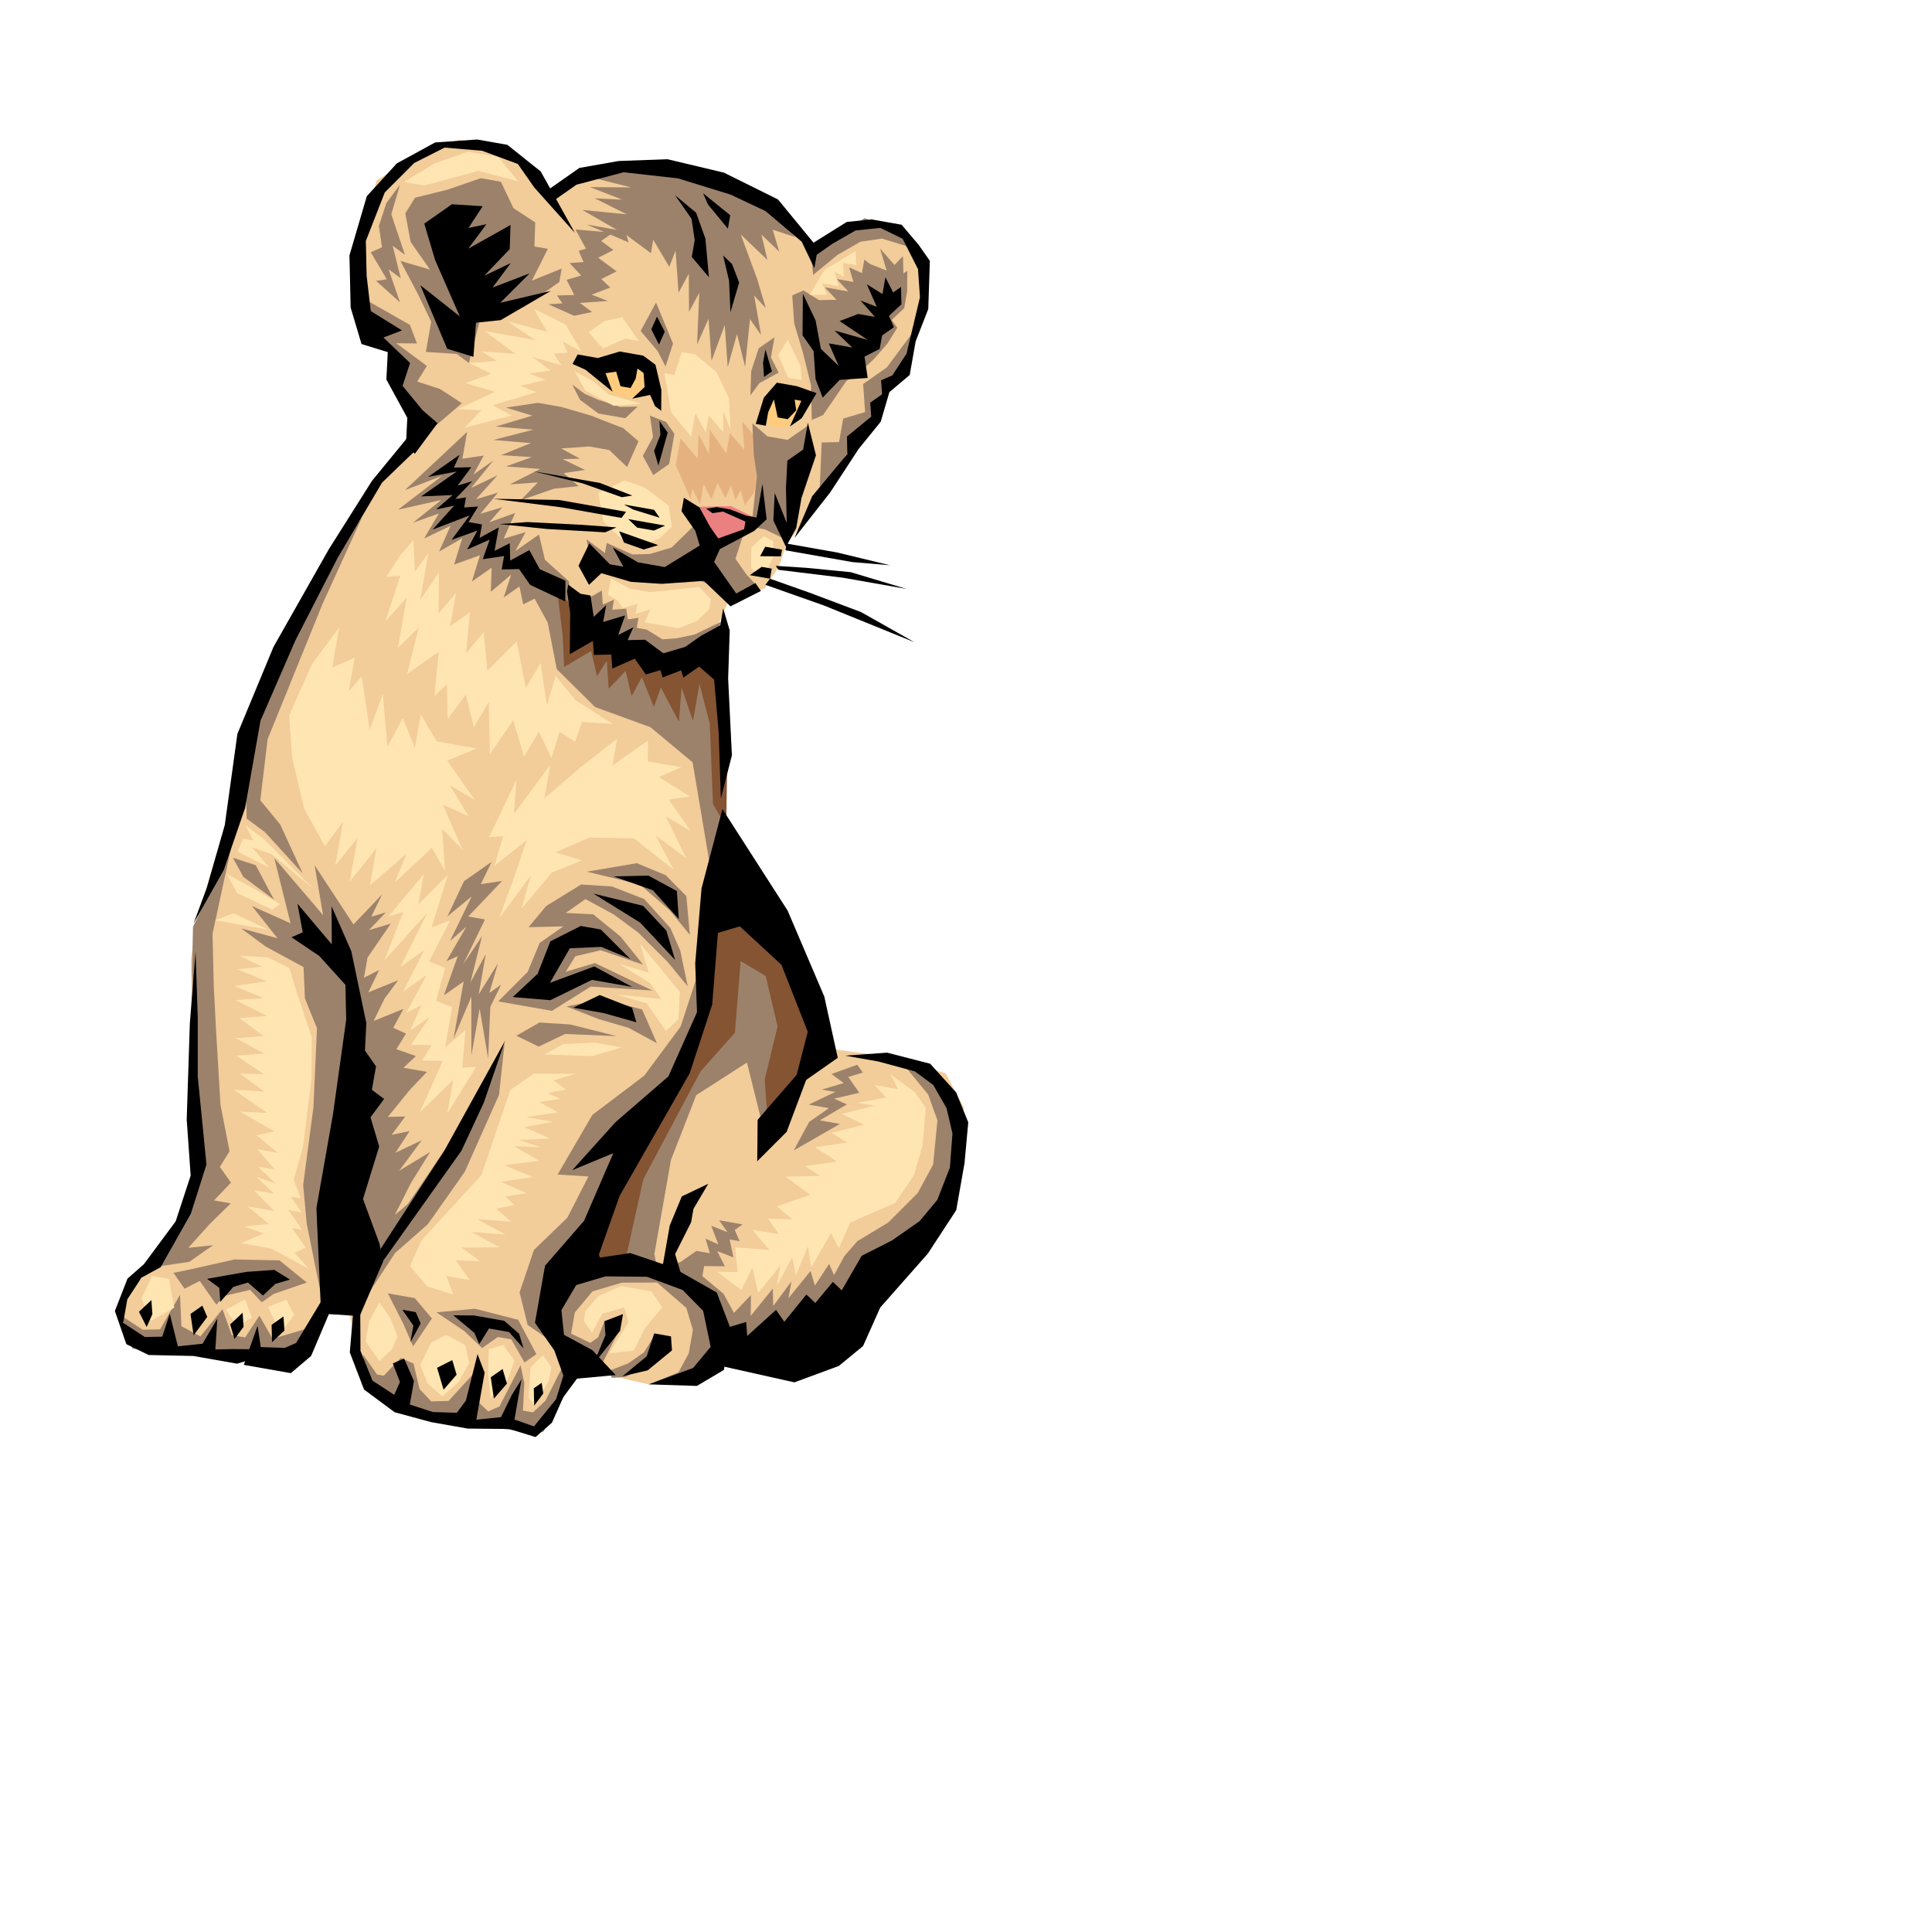
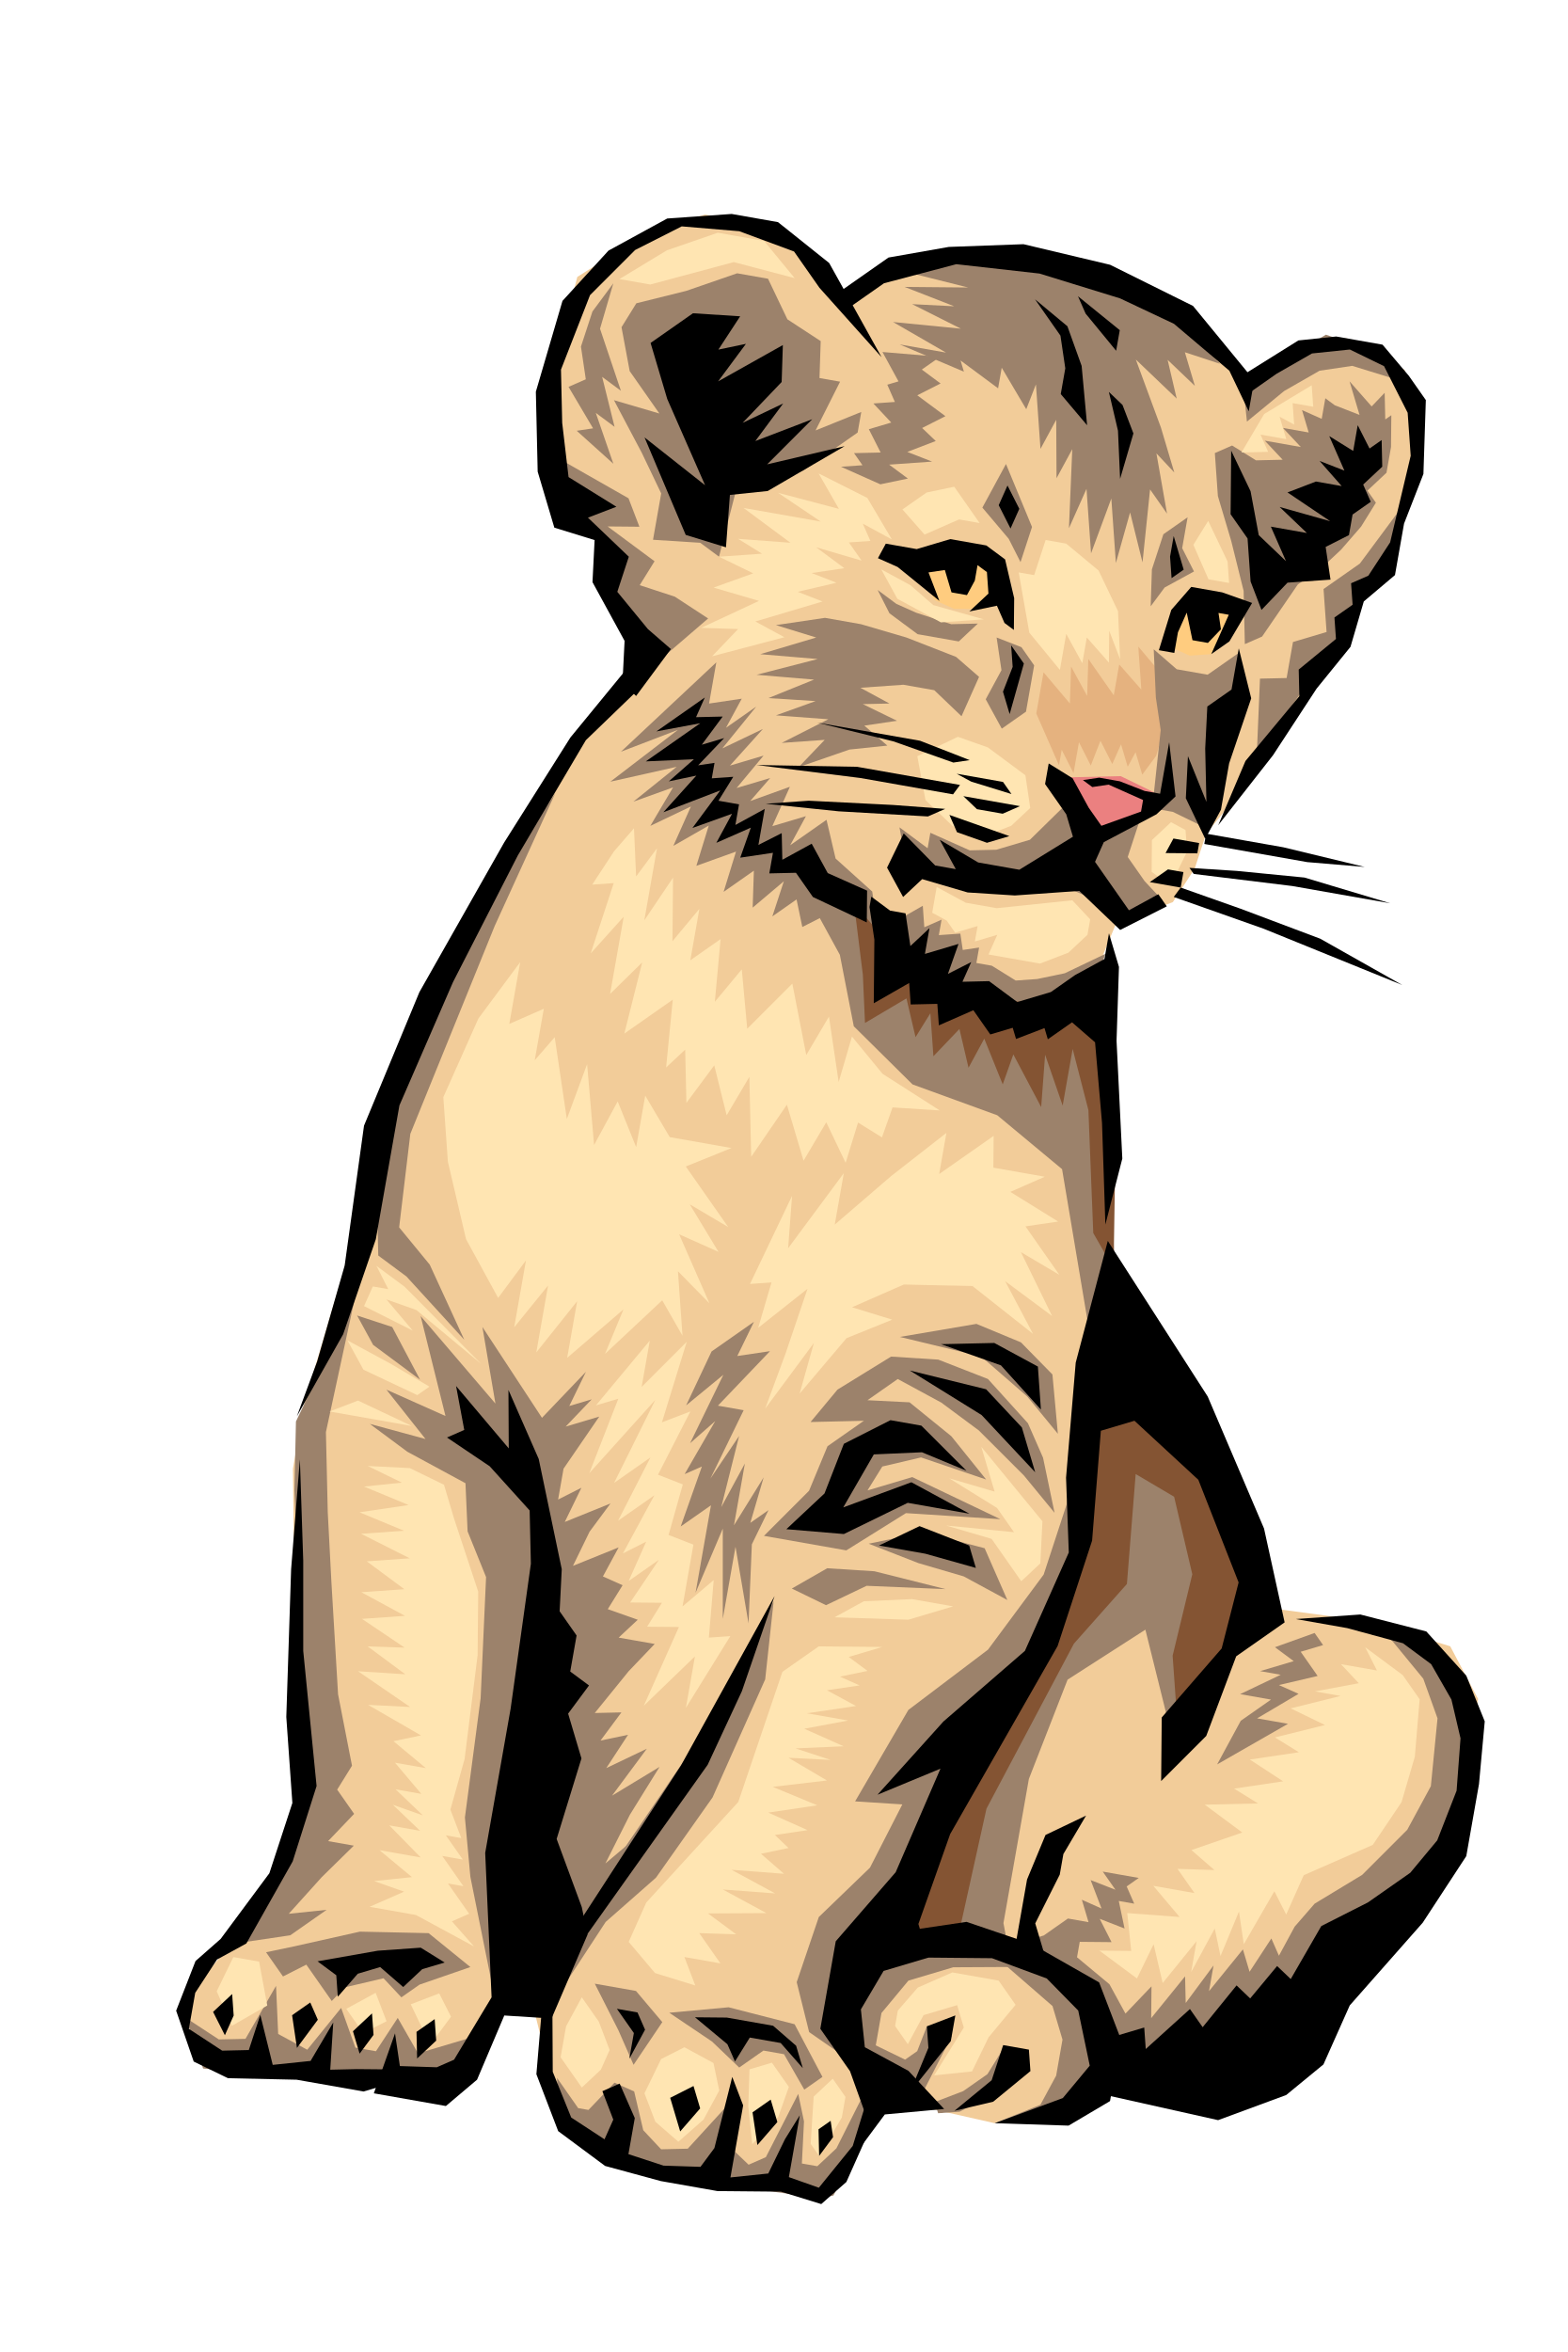
- <svg xmlns="http://www.w3.org/2000/svg" width="15cm" height="15cm">
+ <svg xmlns="http://www.w3.org/2000/svg" viewBox="0 0 300 450">
  <g transform="rotate(10) scale(1) translate(100, 10)">
    <polygon fill="#f2cc99" points="69,18 82,8 99,3 118,5 135,12 149,21 156,13 165,9 177,13 183,28 180,50 164,91 155,107 154,114 151,121 141,127 139,136 155,206 157,251 126,342 133,357 128,376 83,376 75,368 67,350 61,350 53,369 4,369 2,361 5,354 12,342 16,321 4,257 4,244 7,218 9,179 26,127 43,93 32,77 30,70 24,67 16,49 17,35 18,23 30,12 40,7 53,7 62,12" />
    <polygon fill="#e5b27f" points="142,79 136,74 138,82 133,78 133,84 127,78 128,85 124,80 125,87 119,82 119,90 125,99 125,96 128,100 128,94 131,98 132,93 135,97 136,93 138,97 139,94 141,98 143,94 144,85" />
    <polygon fill="#eb8080" points="127,101 132,100 137,99 144,101 143,105 135,110" />
    <polygon fill="#f2cc99" points="178,229 157,248 139,296 126,349 137,356 158,357 183,342 212,332 235,288 235,261 228,252 212,250 188,251" />
    <g fill="#9c826b">
      <polygon points="56,229 48,241 48,250 57,281 63,325 71,338 81,315 76,321 79,311 83,301 75,308 80,298 73,303 76,296 71,298 74,292 69,293 74,284 78,278 71,278 74,274 68,273 70,268 66,267 68,261 60,266 62,259 65,253 57,258 59,251 55,254 55,248 60,237 54,240 58,234 54,236" />
      <polygon points="74,363 79,368 81,368 85,362 89,363 92,370 96,373 101,372 108,361 110,371 113,373 116,371 120,358 122,363 123,371 126,371 129,367 132,357 135,361 130,376 127,377 94,378 84,376 76,371" />
      <polygon points="212,250 219,251 228,258 236,270 235,287 225,304 205,332 177,343 171,352 158,357 166,352 168,346 168,339 165,333 155,327 155,323 161,320 165,316 169,316 167,312 171,313 168,308 173,309 170,306 177,306 175,308 177,311 174,311 176,316 171,315 174,319 168,320 168,323 175,327 179,332 183,326 184,332 189,323 190,328 194,320 194,325 199,316 201,320 204,313 206,316 208,310 211,305 219,298 226,288 229,279 228,266 224,259 217,253" />
      <polygon points="151,205 151,238 149,252 141,268 128,282 121,301 130,300 126,313 118,324 116,337 120,346 133,352 133,340 137,333 145,329 156,327 153,319 153,291 157,271 170,259 178,277 193,250 174,216" />
      <polygon points="78,127 90,142 95,155 108,164 125,167 139,175 150,206 152,191 141,140 121,148 100,136" />
      <polygon points="21,58 35,63 38,68 32,69 42,74 40,79 47,80 54,83 45,94 34,81 32,73 24,66" />
      <polygon points="71,34 67,34 66,27 59,24 54,17 48,17 39,22 30,26 28,31 31,39 38,46 29,45 36,54 41,61 41,70 50,69 54,71 55,58 67,52 76,43 76,39 68,44" />
      <polygon points="139,74 141,83 143,89 144,104 148,104 155,106 154,86 157,77 155,72 150,77 144,77" />
      <polygon points="105,44 102,53 108,58 111,62 112,55" />
      <polygon points="141,48 141,54 144,58 139,62 137,66 136,59 137,52" />
      <polygon points="98,135 104,130 105,134 108,132 108,135 112,134 113,137 116,136 116,139 119,139 124,141 128,140 133,138 140,133 139,140 126,146 104,144" />
      <polygon points="97,116 103,119 103,116 111,118 116,117 122,114 127,107 135,111 142,107 141,114 145,118 149,121 145,125 140,124 127,121 113,125 100,124" />
      <polygon points="147,33 152,35 157,34 153,31 160,31 156,28 161,28 159,24 163,25 163,21 165,22 170,23 167,17 172,21 174,18 175,23 176,22 177,28 177,33 174,37 176,39 174,44 171,49 168,53 164,57 159,68 156,70 154,60 150,51 146,43 144,35" />
      <polygon points="85,72 89,74 93,75 100,76 105,75 102,79 94,79 88,76" />
      <polygon points="86,214 79,221 76,232 82,225 78,239 82,234 78,245 81,243 79,255 84,250 84,267 87,254 90,271 90,257 95,271 93,256 95,249 92,252 93,243 89,253 89,241 86,250 87,236 83,245 87,231 82,231 90,219 84,221" />
    </g>
    <g fill="#ffcc7f">
      <polygon points="93,68 96,72 100,73 106,72 108,66 105,63 100,62" />
      <polygon points="144,64 142,68 142,73 146,74 150,73 154,64 149,62" />
    </g>
    <g fill="#9c826b">
      <polygon points="57,91 42,111 52,105 41,117 53,112 46,120 53,116 50,124 57,119 55,127 61,122 60,130 67,126 66,134 71,129 72,136 77,130 76,137 80,133 82,138 86,135 96,135 94,129 86,124 83,117 77,123 79,117 73,120 75,112 68,116 71,111 65,114 69,107 63,110 68,102 61,107 66,98 61,103 63,97 57,99" />
      <polygon points="83,79 76,79 67,82 75,83 65,88 76,87 65,92 76,91 68,96 77,95 70,99 80,98 72,104 80,102 76,108 85,103 92,101 87,98 93,96 86,94 91,93 85,91 93,89 99,89 105,93 107,85 102,82 92,80" />
      <polygon points="109,77 111,83 109,89 113,94 117,90 117,81 114,78" />
      <polygon points="122,128 127,126 134,127 136,129 134,130 130,128 124,129" />
      <polygon points="78,27 82,32 80,33 82,36 78,37 82,40 78,42 81,46 76,47 78,49 74,50 82,52 87,50 83,48 91,46 86,45 91,42 88,40 92,37 86,34 90,31 86,29 89,26" />
      <polygon points="82,17 92,20 79,21 90,25 81,25 94,28 93,26 101,30 101,26 107,33 108,28 111,40 113,34 115,45 117,39 119,54 121,46 124,58 126,47 129,59 130,49 134,58 133,44 137,48 133,37 137,40 133,32 126,20 135,26 132,19 138,23 135,17 142,18 132,11 116,6 94,6 78,11 92,12 80,14 90,16" />
      <polygon points="142,234 132,227 124,223 115,220 110,225 118,224 127,229 135,236 122,234 115,237 113,242 121,238 139,243 121,245 111,254 95,254 102,244 104,235 110,229 100,231 104,224 113,216 122,215 132,217 141,224 145,230 149,240" />
      <polygon points="115,252 125,248 137,249 143,258 134,255 125,254" />
      <polygon points="114,212 130,213 140,219 147,225 144,214 137,209 128,207" />
      <polygon points="102,263 108,258 117,257 131,258 116,260 109,265" />
      <polygon points="51,241 35,224 40,238 23,224 31,242 19,239 28,247 17,246 25,250 37,254 39,263 44,271 47,294 48,317 51,328 60,351 60,323 53,262 47,246" />
      <polygon points="2,364 9,367 14,366 18,355 20,364 26,366 31,357 35,364 39,364 42,357 47,363 53,360 59,357 54,369 7,373" />
      <polygon points="7,349 19,345 25,339 18,341 23,333 28,326 23,326 27,320 23,316 25,311 20,298 15,277 12,264 9,249 10,223 3,248 5,261 15,307 17,326 11,343" />
      <polygon points="11,226 15,231 25,236 18,227" />
      <polygon points="13,214 19,217 32,227 23,214 16,208 15,190 24,148 31,121 24,137 14,170 8,189" />
      <polygon points="202,254 195,258 199,260 193,263 197,263 190,268 196,268 191,273 188,282 200,272 194,272 201,266 197,265 204,262 200,258 204,256" />
    </g>
    <g fill="#845433">
      <polygon points="151,213 165,212 179,225 189,246 187,262 179,275 176,263 177,247 171,233 163,230 165,251 157,264 146,298 145,321 133,326 143,285 154,260 153,240" />
      <polygon points="91,132 95,145 97,154 104,148 107,155 109,150 111,158 115,152 118,159 120,153 125,161 126,155 133,164 132,154 137,163 137,152 142,163 147,186 152,192 148,167 141,143 124,145 105,143" />
    </g>
    <g fill="#9c826b">
      <polygon points="31,57 23,52 26,51 20,44 23,42 21,36 22,29 25,23 24,32 30,43 26,41 30,50 26,48" />
      <polygon points="147,21 149,28 155,21 161,16 167,14 175,15 173,11 161,9" />
      <polygon points="181,39 175,51 169,57 171,65 165,68 165,75 160,76 162,91 171,71 180,51" />
      <polygon points="132,346 139,348 141,346 142,341 147,342 143,355 133,350" />
      <polygon points="146,355 151,352 155,348 157,343 160,349 151,356 147,357" />
      <polygon points="99,266 100,281 94,305 86,322 78,332 72,346 73,331 91,291" />
      <polygon points="20,347 32,342 45,340 54,345 45,350 42,353 38,350 31,353 29,356 23,350 19,353 15,349" />
      <polygon points="78,344 86,344 92,349 88,358 84,352" />
      <polygon points="93,347 104,344 117,345 124,354 121,357 116,351 112,351 108,355 102,351" />
    </g>
    <g fill="#000000">
      <polygon points="105,12 111,18 113,24 113,29 119,34 116,23 112,16" />
      <polygon points="122,27 125,34 127,43 128,34 125,29" />
      <polygon points="115,13 122,19 122,15 113,10" />
    </g>
    <g fill="#ffe5b2">
      <polygon points="116,172 107,182 98,193 98,183 90,199 89,189 84,207 88,206 87,215 95,206 93,219 91,230 98,216 97,226 104,214 112,209 104,208 113,202 126,200 139,207 132,198 142,203 134,192 142,195 134,187 140,185 130,181 136,177 126,177 125,171 116,180" />
      <polygon points="74,220 67,230 67,221 59,235 63,233 60,248 70,232 65,249 71,243 67,256 73,250 69,262 73,259 71,267 76,262 72,271 78,270 76,275 82,274 78,290 86,279 86,289 92,274 88,275 87,264 82,270 82,258 77,257 78,247 73,246 77,233 72,236" />
      <polygon points="133,230 147,242 148,250 145,254 138,247 129,246 142,245 138,241 128,237 137,238" />
      <polygon points="133,261 125,261 116,263 111,267 125,265" />
      <polygon points="121,271 109,273 103,279 99,305 92,316 85,327 83,335 89,340 97,341 94,336 101,336 96,331 103,330 97,327 108,325 99,322 109,321 100,318 110,317 105,314 110,312 107,310 113,308 105,306 114,303 105,301 115,298 107,295 115,294 108,293 117,291 109,289 117,286 109,286 118,283 112,281 118,279 114,278 119,276 115,274" />
      <polygon points="79,364 74,359 74,353 76,347 80,351 83,356 82,360" />
      <polygon points="91,363 93,356 97,353 103,355 105,360 103,366 99,371 94,368" />
      <polygon points="110,355 114,353 118,357 117,363 113,369 111,362" />
      <polygon points="126,354 123,358 124,367 126,369 129,361 129,357" />
      <polygon points="30,154 24,166 20,182 23,194 29,208 37,218 41,210 41,223 46,214 46,227 52,216 52,227 61,216 59,225 68,213 73,219 70,207 77,212 69,200 77,202 70,194 78,197 68,187 76,182 64,182 58,175 58,185 53,177 50,186 46,171 44,182 39,167 36,172 36,162 30,166" />
      <polygon points="44,130 41,137 45,136 43,150 48,142 48,157 53,150 52,164 60,156 61,169 64,165 66,175 70,167 74,176 77,168 80,183 85,172 90,182 93,174 98,181 99,173 104,175 105,169 114,168 102,163 95,157 94,166 90,154 87,162 82,149 75,159 72,148 68,155 67,143 62,148 62,138 58,145 56,133 52,142 52,128 49,134 47,125" />
      <polygon points="13,216 19,219 36,231 22,223 16,222 22,227 12,224 13,220 16,220" />
      <polygon points="10,231 14,236 25,239 27,237 19,234" />
      <polygon points="9,245 14,242 25,245 13,245" />
      <polygon points="33,255 26,253 18,254 25,256 18,258 27,260 18,263 27,265 19,267 29,270 21,272 29,276 21,278 30,281 22,283 31,287 24,288 32,292 23,293 34,298 26,299 37,303 32,305 39,309 33,309 39,314 34,314 40,318 34,317 40,321 34,321 41,326 33,326 40,330 33,332 39,333 33,337 42,337 54,341 49,337 52,335 47,330 50,330 45,325 49,325 45,321 48,321 45,316 46,306 45,286 43,274 36,261" />
      <polygon points="7,358 9,351 14,351 17,359 11,364" />
      <polygon points="44,354 49,351 52,355 49,361" />
      <polygon points="32,357 37,353 40,358 36,361" />
      <polygon points="139,334 145,330 154,330 158,334 154,341 152,348 145,350 149,340 147,336 141,339 139,345 136,342 136,339" />
      <polygon points="208,259 215,259 212,255 220,259 224,263 225,274 224,283 220,292 208,300 206,308 203,304 199,315 197,309 195,318 193,313 190,322 190,316 185,325 182,318 180,325 172,321 178,320 176,313 186,312 180,307 188,307 184,303 191,302 186,299 195,294 187,290 197,288 192,286 201,283 194,280 203,277 198,275 207,271 200,269 209,265 204,265 212,262" />
      <polygon points="106,126 106,131 109,132 111,134 115,132 115,135 119,133 118,137 123,137 128,137 133,134 136,130 136,127 132,124 118,128 112,128 106,126 106,126 106,126" />
      <polygon points="107,114 101,110 98,102 105,97 111,98 119,102 121,108 118,112 113,115" />
      <polygon points="148,106 145,110 146,116 150,118 152,111 151,107" />
      <polygon points="80,55 70,52 75,58 63,57 72,61 57,61 67,66 57,67 62,69 54,71 61,73 54,77 63,78 53,85 60,84 56,90 69,84 63,82 75,76 70,75 77,72 72,71 78,69 72,66 81,67 78,64 82,63 80,60 86,62" />
      <polygon points="87,56 91,52 96,50 102,56 98,56 92,60" />
      <polygon points="85,68 89,73 98,76 106,74 96,73 91,70" />
      <polygon points="115,57 114,64 111,64 115,75 122,81 122,74 126,79 126,74 131,78 130,72 133,77 131,68 126,61 119,57" />
      <polygon points="145,48 143,53 147,59 151,59 150,55" />
      <polygon points="26,22 34,15 43,10 52,10 59,16 47,15 32,22" />
      <polygon points="160,19 152,26 149,34 154,33 152,30 157,30 155,26 158,27 157,23 161,23" />
    </g>
    <g fill="#000000">
      <polygon points="98,117 105,122 109,122 105,117 113,120 121,120 130,112 128,108 123,103 123,99 128,101 132,106 135,109 142,105 142,101 145,101 145,91 148,101 145,105 136,112 135,116 143,124 148,120 150,122 142,128 133,122 121,125 112,126 103,125 100,129 96,124" />
      <polygon points="146,118 152,118 152,115 149,115" />
      <polygon points="148,112 154,111 154,109 149,109" />
      <polygon points="106,112 108,115 114,116 118,114" />
      <polygon points="108,108 111,110 116,110 119,108" />
      <polygon points="106,104 109,105 117,106 115,104" />
      <polygon points="50,25 41,26 34,33 39,43 49,58 36,51 47,68 55,69 54,59 61,57 74,46 60,52 67,42 57,48 61,40 54,45 60,36 59,29 48,38 52,30 47,32" />
      <polygon points="147,34 152,41 155,49 161,53 157,47 164,47 158,43 168,44 159,40 164,37 169,37 164,33 169,34 165,28 170,30 170,25 173,29 175,27 176,32 173,36 175,39 172,42 172,46 168,49 170,55 162,57 158,63 155,58 153,50 149,46" />
      <polygon points="155,71 159,80 157,93 157,102 155,108 150,101 149,93 154,101 152,91 151,83 155,79" />
      <polygon points="112,78 115,81 114,91 112,87 113,82" />
      <polygon points="78,28 64,17 58,11 47,9 36,10 28,16 21,26 18,41 20,51 23,61 33,65 28,68 37,74 36,81 43,87 48,90 43,100 40,98 39,90 31,80 30,72 22,71 17,61 14,46 16,28 23,17 33,9 45,6 54,6 65,12" />
      <polygon points="67,18 76,9 87,5 101,2 118,3 135,8 149,20 149,26 144,19 132,12 121,9 105,7 89,8 76,14 70,20" />
      <polygon points="56,98 48,106 56,103 47,112 56,110 52,115 57,113 52,121 62,115 58,123 65,119 63,125 69,121 68,127 74,125 74,129 79,128 83,132 94,135 93,129 85,127 81,122 76,126 75,121 71,124 71,117 66,121 66,117 62,117 64,112 60,113 60,110 57,111 61,105 57,107 60,101 55,102" />
      <polygon points="101,132 103,138 106,134 106,139 112,136 111,142 115,139 114,143 119,142 125,145 131,142 135,138 140,134 140,129 143,135 145,149 150,171 149,184 145,165 141,150 136,147 132,151 131,149 126,152 125,150 121,152 117,148 111,152 110,148 105,149 104,145 98,150 96,138 94,132 94,130 98,132" />
      <polygon points="41,94 32,110 23,132 12,163 6,190 7,217 5,236 3,247 9,230 12,211 12,185 18,160 26,134 35,110 43,99" />
      <polygon points="32,246 41,250 50,257 52,267 53,295 53,323 59,350 54,363 51,365 44,366 42,360 40,372 54,372 59,366 62,353 71,352 75,335 73,330 66,318 68,302 64,294 67,288 63,286 63,279 59,275 58,267 56,262 50,247 42,235 44,246 32,236 35,244" />
      <polygon points="134,324 146,320 159,322 173,327 179,337 179,349 172,355 158,357 170,350 174,343 170,333 163,328 152,326 134,329" />
      <polygon points="173,339 183,334 184,338 191,329 194,332 199,323 202,325 206,318 209,320 213,309 221,303 228,296 232,289 234,279 233,269 230,262 225,256 219,253 208,252 198,252 210,249 223,250 232,257 237,265 238,277 238,291 232,305 221,323 218,335 212,342 200,349 178,348" />
      <polygon points="165,296 158,301 156,310 156,323 162,324 159,318 162,308 162,304" />
      <polygon points="99,252 105,244 107,234 115,228 121,228 131,235 122,233 113,235 109,246 121,239 133,243 121,243 110,251" />
      <polygon points="117,252 124,247 134,249 136,253 126,252" />
      <polygon points="117,218 132,224 144,233 140,225 132,219 117,218 117,218 117,218" />
      <polygon points="122,212 134,214 143,221 141,213 132,210" />
      <polygon points="69,352 70,363 76,373 86,378 97,379 108,379 120,377 128,378 132,373 135,361 133,358 132,366 127,375 121,374 121,362 119,367 117,374 110,376 110,362 107,357 106,371 104,375 97,376 90,375 90,368 86,362 83,364 86,369 85,373 78,370 73,362 71,351" />
      <polygon points="100,360 96,363 99,369 102,364" />
      <polygon points="115,360 112,363 114,369 117,364" />
      <polygon points="127,362 125,364 126,369 128,365" />
      <polygon points="5,255 7,276 11,304 15,320 13,334 6,348 2,353 0,363 5,372 12,374 25,372 38,372 44,369 42,367 36,368 31,369 30,360 27,368 20,370 16,361 15,368 10,369 3,366 3,359 6,352 11,348 17,331 19,316 12,291 9,274" />
      <polygon points="10,358 7,362 10,366 11,362" />
      <polygon points="25,357 22,360 24,366 27,360" />
      <polygon points="37,357 34,361 36,365 38,361" />
      <polygon points="49,356 46,359 47,364 50,360" />
      <polygon points="130,101 132,102 135,101 139,102 143,103 142,101 137,100 133,100" />
      <polygon points="106,48 105,52 108,56 109,52" />
      <polygon points="139,52 139,56 140,60 142,58 141,56" />
      <polygon points="25,349 29,351 30,355 33,350 37,348 42,351 45,347 49,345 44,343 36,345" />
      <polygon points="98,347 105,351 107,354 109,349 115,349 120,353 118,349 113,346 104,346" />
      <polygon points="83,348 87,352 87,357 89,351 87,348" />
      <polygon points="155,107 163,107 170,107 186,108 175,109 155,109" />
      <polygon points="153,114 162,113 175,112 192,114 173,114 154,115" />
      <polygon points="152,118 164,120 180,123 197,129 169,123 151,120" />
      <polygon points="68,109 87,106 107,106 106,108 88,108" />
      <polygon points="105,111 95,112 79,114 71,116 85,115 102,113" />
      <polygon points="108,101 98,99 87,99 78,99 93,100 105,102" />
      <polygon points="85,63 91,63 97,60 104,60 108,62 111,69 112,75 110,74 108,71 103,73 106,69 105,65 103,64 103,67 102,70 99,70 97,66 94,67 97,72 88,67 84,66" />
      <polygon points="140,74 141,66 144,61 150,61 156,62 153,70 150,73 152,65 150,65 151,68 149,71 146,71 144,66 143,70 143,74" />
      <polygon points="146,20 156,11 163,9 172,9 178,14 182,18 184,32 182,42 182,52 177,58 176,67 171,76 165,90 157,105 160,92 164,85 168,78 167,73 173,66 172,62 175,59 174,55 177,53 180,46 181,29 179,21 173,13 166,11 159,13 153,18 148,23" />
      <polygon points="150,187 148,211 150,233 153,247 148,267 135,283 125,299 136,292 131,313 122,328 122,345 129,352 133,359 133,367 137,359 148,356 140,350 131,347 129,340 132,332 140,328 137,322 140,304 154,265 157,244 155,223 161,220 175,229 186,247 185,260 176,275 178,287 185,277 188,261 196,253 189,236 174,213" />
      <polygon points="147,338 142,341 143,345 141,354 147,343" />
      <polygon points="157,342 156,349 150,356 157,353 163,346 162,342" />
      <polygon points="99,265 96,284 92,299 73,339 73,333 87,300" />
    </g>
  </g>
</svg>
